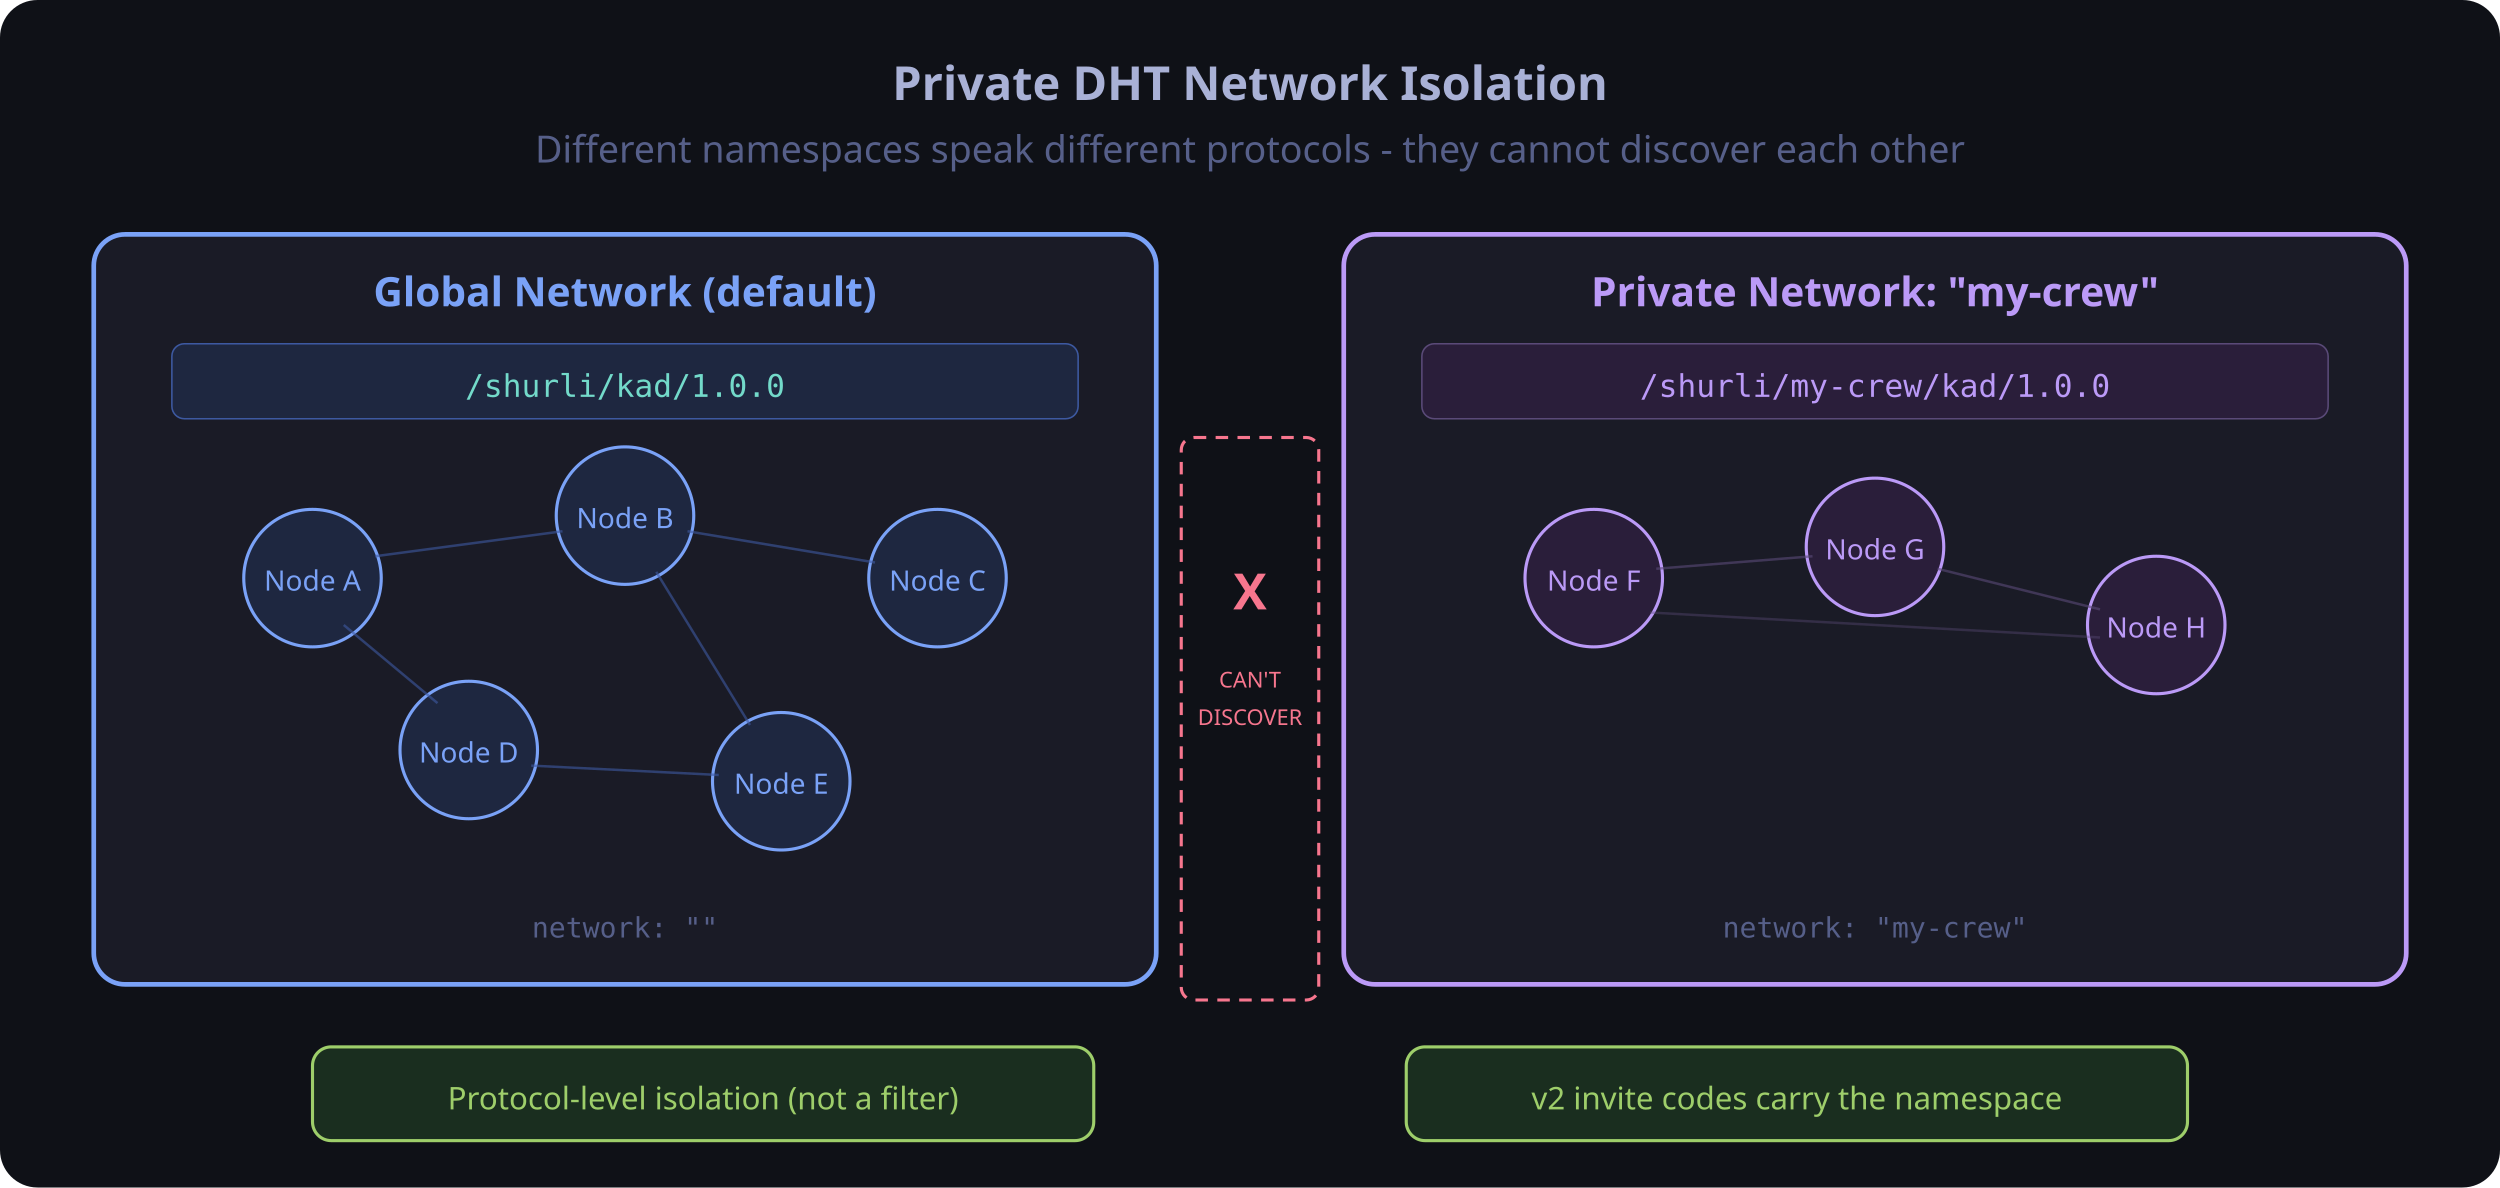
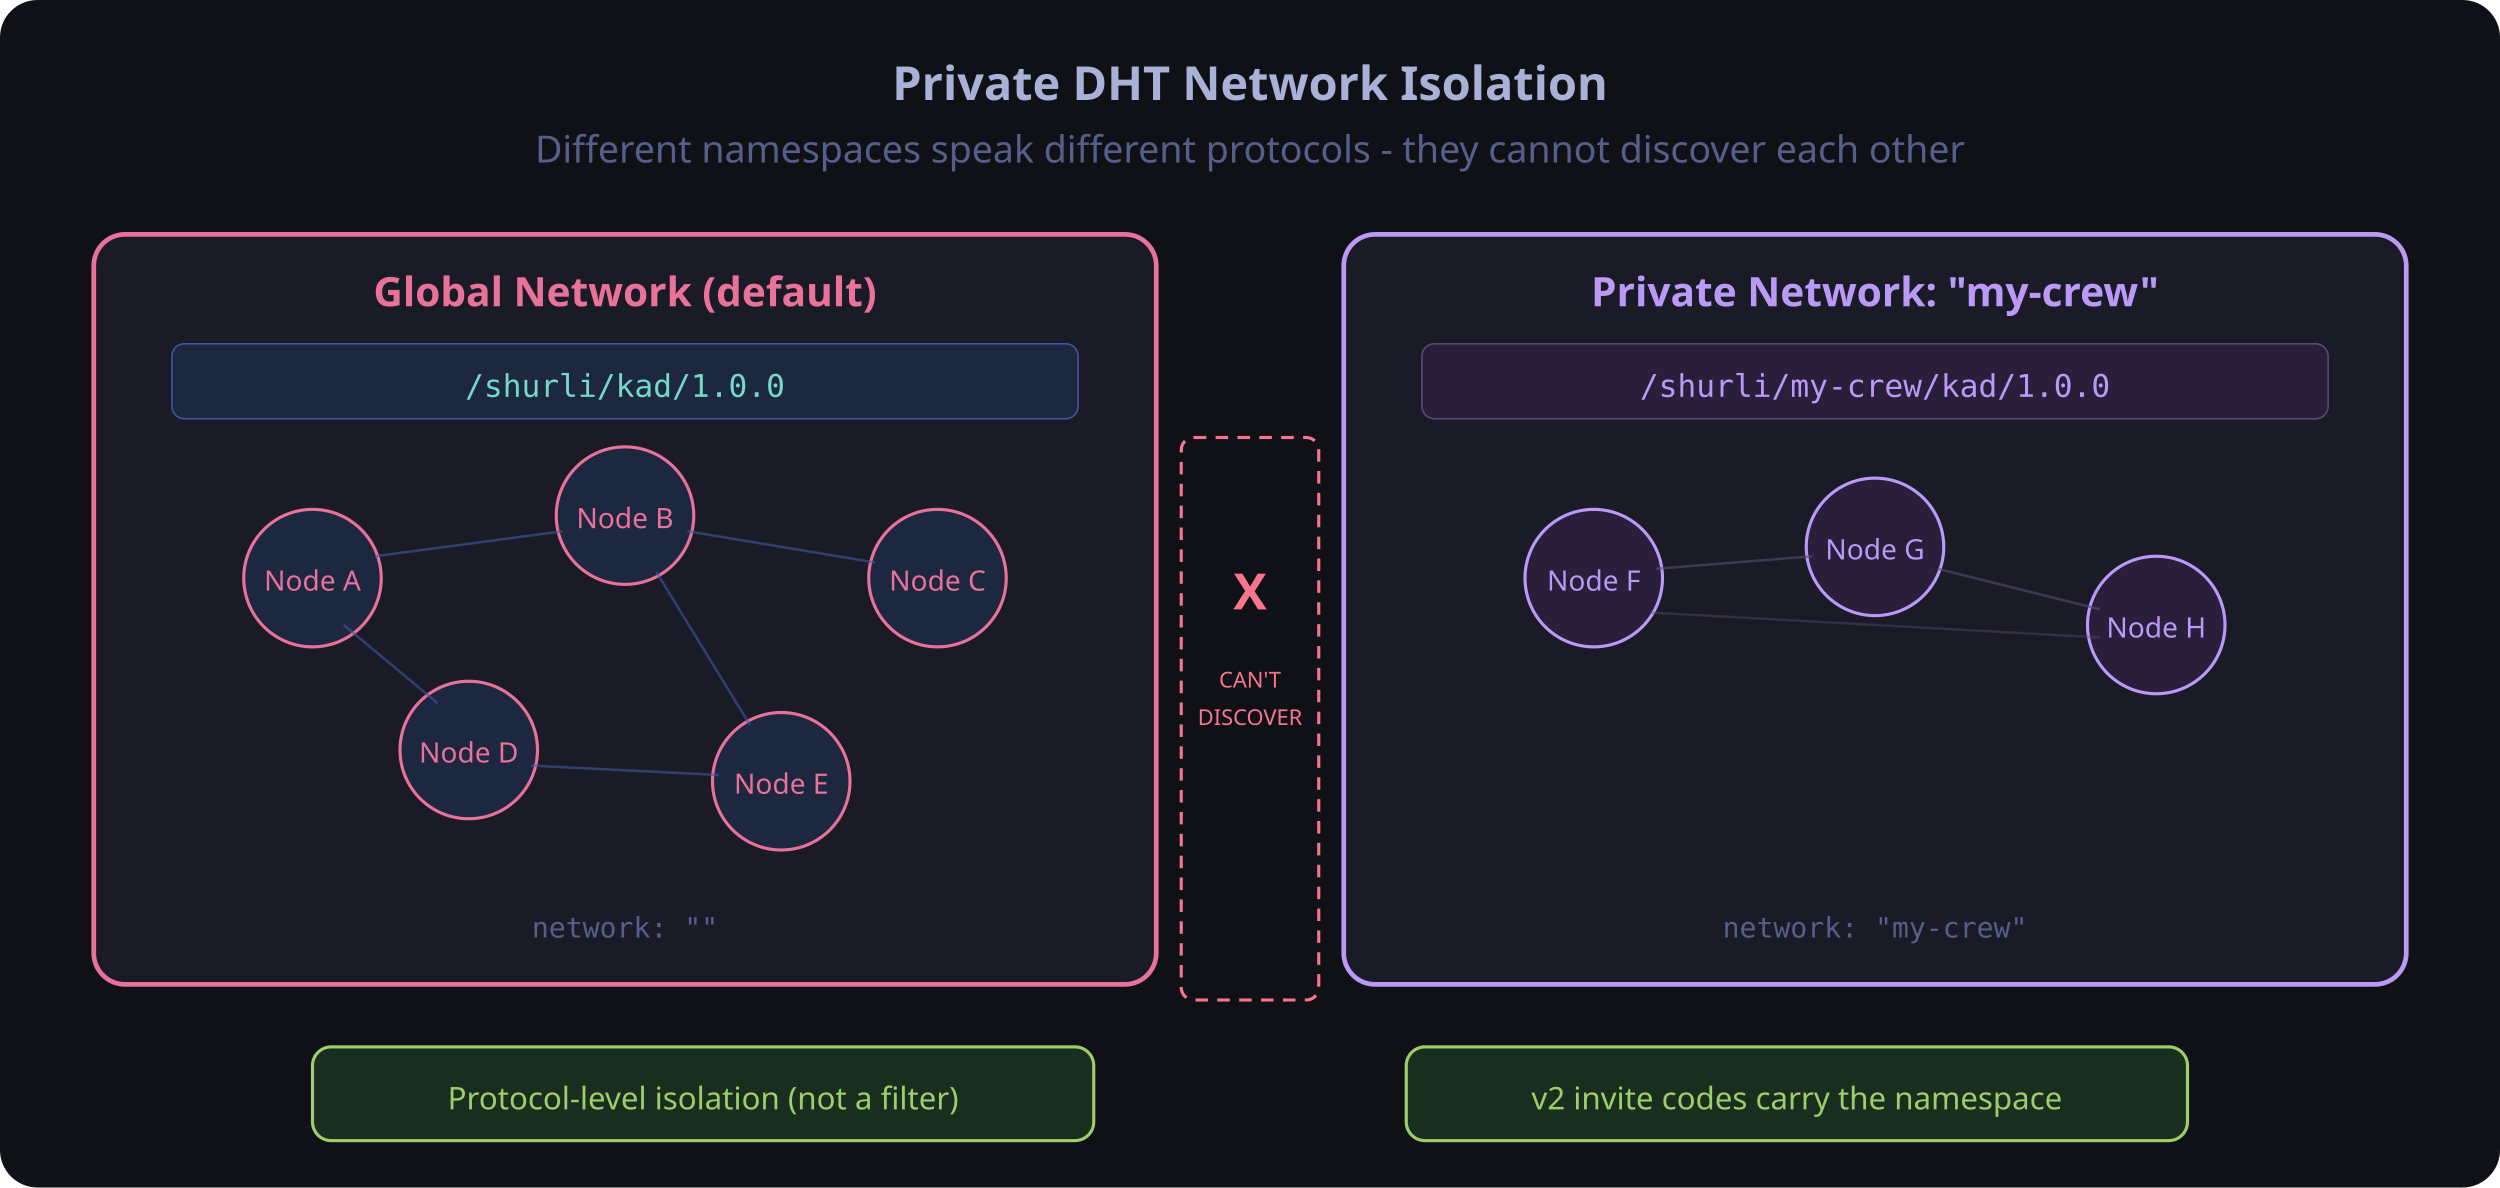
<svg xmlns="http://www.w3.org/2000/svg" viewBox="0 0 800 380" width="800" height="380">
  <rect width="800" height="380" rx="12" fill="#0f1117" />
  <text x="400" y="32" text-anchor="middle" fill="#a9b1d6" font-family="system-ui,sans-serif" font-size="15" font-weight="600">Private DHT Network Isolation</text>
  <text x="400" y="52" text-anchor="middle" fill="#565f89" font-family="system-ui,sans-serif" font-size="12">Different namespaces speak different protocols - they cannot discover each other</text>
-   <rect x="30" y="75" width="340" height="240" rx="10" fill="#1a1b26" stroke="#7aa2f7" stroke-width="1.5" />
-   <text x="200" y="98" text-anchor="middle" fill="#7aa2f7" font-family="system-ui,sans-serif" font-size="13" font-weight="600">Global Network (default)</text>
+   <rect x="30" y="75" width="340" height="240" rx="10" fill="#1a1b26" stroke="#e8729a" stroke-width="1.5" />
+   <text x="200" y="98" text-anchor="middle" fill="#e8729a" font-family="system-ui,sans-serif" font-size="13" font-weight="600">Global Network (default)</text>
  <rect x="55" y="110" width="290" height="24" rx="4" fill="#1e2740" stroke="#3d59a1" stroke-width="0.5" />
  <text x="200" y="127" text-anchor="middle" fill="#73daca" font-family="ui-monospace,monospace" font-size="10">/shurli/kad/1.0.0</text>
-   <circle cx="100" cy="185" r="22" fill="#1e2740" stroke="#7aa2f7" stroke-width="1" />
-   <text x="100" y="189" text-anchor="middle" fill="#7aa2f7" font-family="system-ui,sans-serif" font-size="9">Node A</text>
-   <circle cx="200" cy="165" r="22" fill="#1e2740" stroke="#7aa2f7" stroke-width="1" />
-   <text x="200" y="169" text-anchor="middle" fill="#7aa2f7" font-family="system-ui,sans-serif" font-size="9">Node B</text>
-   <circle cx="300" cy="185" r="22" fill="#1e2740" stroke="#7aa2f7" stroke-width="1" />
-   <text x="300" y="189" text-anchor="middle" fill="#7aa2f7" font-family="system-ui,sans-serif" font-size="9">Node C</text>
-   <circle cx="150" cy="240" r="22" fill="#1e2740" stroke="#7aa2f7" stroke-width="1" />
-   <text x="150" y="244" text-anchor="middle" fill="#7aa2f7" font-family="system-ui,sans-serif" font-size="9">Node D</text>
-   <circle cx="250" cy="250" r="22" fill="#1e2740" stroke="#7aa2f7" stroke-width="1" />
-   <text x="250" y="254" text-anchor="middle" fill="#7aa2f7" font-family="system-ui,sans-serif" font-size="9">Node E</text>
+   <circle cx="100" cy="185" r="22" fill="#1e2740" stroke="#e8729a" stroke-width="1" />
+   <text x="100" y="189" text-anchor="middle" fill="#e8729a" font-family="system-ui,sans-serif" font-size="9">Node A</text>
+   <circle cx="200" cy="165" r="22" fill="#1e2740" stroke="#e8729a" stroke-width="1" />
+   <text x="200" y="169" text-anchor="middle" fill="#e8729a" font-family="system-ui,sans-serif" font-size="9">Node B</text>
+   <circle cx="300" cy="185" r="22" fill="#1e2740" stroke="#e8729a" stroke-width="1" />
+   <text x="300" y="189" text-anchor="middle" fill="#e8729a" font-family="system-ui,sans-serif" font-size="9">Node C</text>
+   <circle cx="150" cy="240" r="22" fill="#1e2740" stroke="#e8729a" stroke-width="1" />
+   <text x="150" y="244" text-anchor="middle" fill="#e8729a" font-family="system-ui,sans-serif" font-size="9">Node D</text>
+   <circle cx="250" cy="250" r="22" fill="#1e2740" stroke="#e8729a" stroke-width="1" />
+   <text x="250" y="254" text-anchor="middle" fill="#e8729a" font-family="system-ui,sans-serif" font-size="9">Node E</text>
  <line x1="120" y1="178" x2="180" y2="170" stroke="#3d59a1" stroke-width="0.8" opacity="0.6" />
  <line x1="220" y1="170" x2="280" y2="180" stroke="#3d59a1" stroke-width="0.8" opacity="0.6" />
  <line x1="110" y1="200" x2="140" y2="225" stroke="#3d59a1" stroke-width="0.8" opacity="0.6" />
  <line x1="170" y1="245" x2="230" y2="248" stroke="#3d59a1" stroke-width="0.8" opacity="0.6" />
  <line x1="210" y1="183" x2="240" y2="232" stroke="#3d59a1" stroke-width="0.8" opacity="0.6" />
  <text x="200" y="300" text-anchor="middle" fill="#565f89" font-family="ui-monospace,monospace" font-size="9">network: ""</text>
  <rect x="430" y="75" width="340" height="240" rx="10" fill="#1a1b26" stroke="#bb9af7" stroke-width="1.5" />
  <text x="600" y="98" text-anchor="middle" fill="#bb9af7" font-family="system-ui,sans-serif" font-size="13" font-weight="600">Private Network: "my-crew"</text>
  <rect x="455" y="110" width="290" height="24" rx="4" fill="#2a1e3a" stroke="#5a4a78" stroke-width="0.5" />
  <text x="600" y="127" text-anchor="middle" fill="#bb9af7" font-family="ui-monospace,monospace" font-size="10">/shurli/my-crew/kad/1.0.0</text>
  <circle cx="510" cy="185" r="22" fill="#2a1e3a" stroke="#bb9af7" stroke-width="1" />
  <text x="510" y="189" text-anchor="middle" fill="#bb9af7" font-family="system-ui,sans-serif" font-size="9">Node F</text>
  <circle cx="600" cy="175" r="22" fill="#2a1e3a" stroke="#bb9af7" stroke-width="1" />
  <text x="600" y="179" text-anchor="middle" fill="#bb9af7" font-family="system-ui,sans-serif" font-size="9">Node G</text>
  <circle cx="690" cy="200" r="22" fill="#2a1e3a" stroke="#bb9af7" stroke-width="1" />
  <text x="690" y="204" text-anchor="middle" fill="#bb9af7" font-family="system-ui,sans-serif" font-size="9">Node H</text>
  <line x1="530" y1="182" x2="580" y2="178" stroke="#5a4a78" stroke-width="0.8" opacity="0.6" />
  <line x1="620" y1="182" x2="672" y2="195" stroke="#5a4a78" stroke-width="0.8" opacity="0.6" />
  <line x1="528" y1="196" x2="672" y2="204" stroke="#5a4a78" stroke-width="0.8" opacity="0.4" />
  <text x="600" y="300" text-anchor="middle" fill="#565f89" font-family="ui-monospace,monospace" font-size="9">network: "my-crew"</text>
  <rect x="378" y="140" width="44" height="180" rx="4" fill="#0f1117" stroke="#f7768e" stroke-width="1" stroke-dasharray="4,3" />
  <text x="400" y="195" text-anchor="middle" fill="#f7768e" font-family="system-ui,sans-serif" font-size="16" font-weight="700">X</text>
  <text x="400" y="220" text-anchor="middle" fill="#f7768e" font-family="system-ui,sans-serif" font-size="7">CAN'T</text>
  <text x="400" y="232" text-anchor="middle" fill="#f7768e" font-family="system-ui,sans-serif" font-size="7">DISCOVER</text>
  <rect x="100" y="335" width="250" height="30" rx="6" fill="#1a2e1f" stroke="#9ece6a" stroke-width="1" />
  <text x="225" y="355" text-anchor="middle" fill="#9ece6a" font-family="system-ui,sans-serif" font-size="10">Protocol-level isolation (not a filter)</text>
  <rect x="450" y="335" width="250" height="30" rx="6" fill="#1a2e1f" stroke="#9ece6a" stroke-width="1" />
  <text x="575" y="355" text-anchor="middle" fill="#9ece6a" font-family="system-ui,sans-serif" font-size="10">v2 invite codes carry the namespace</text>
</svg>
